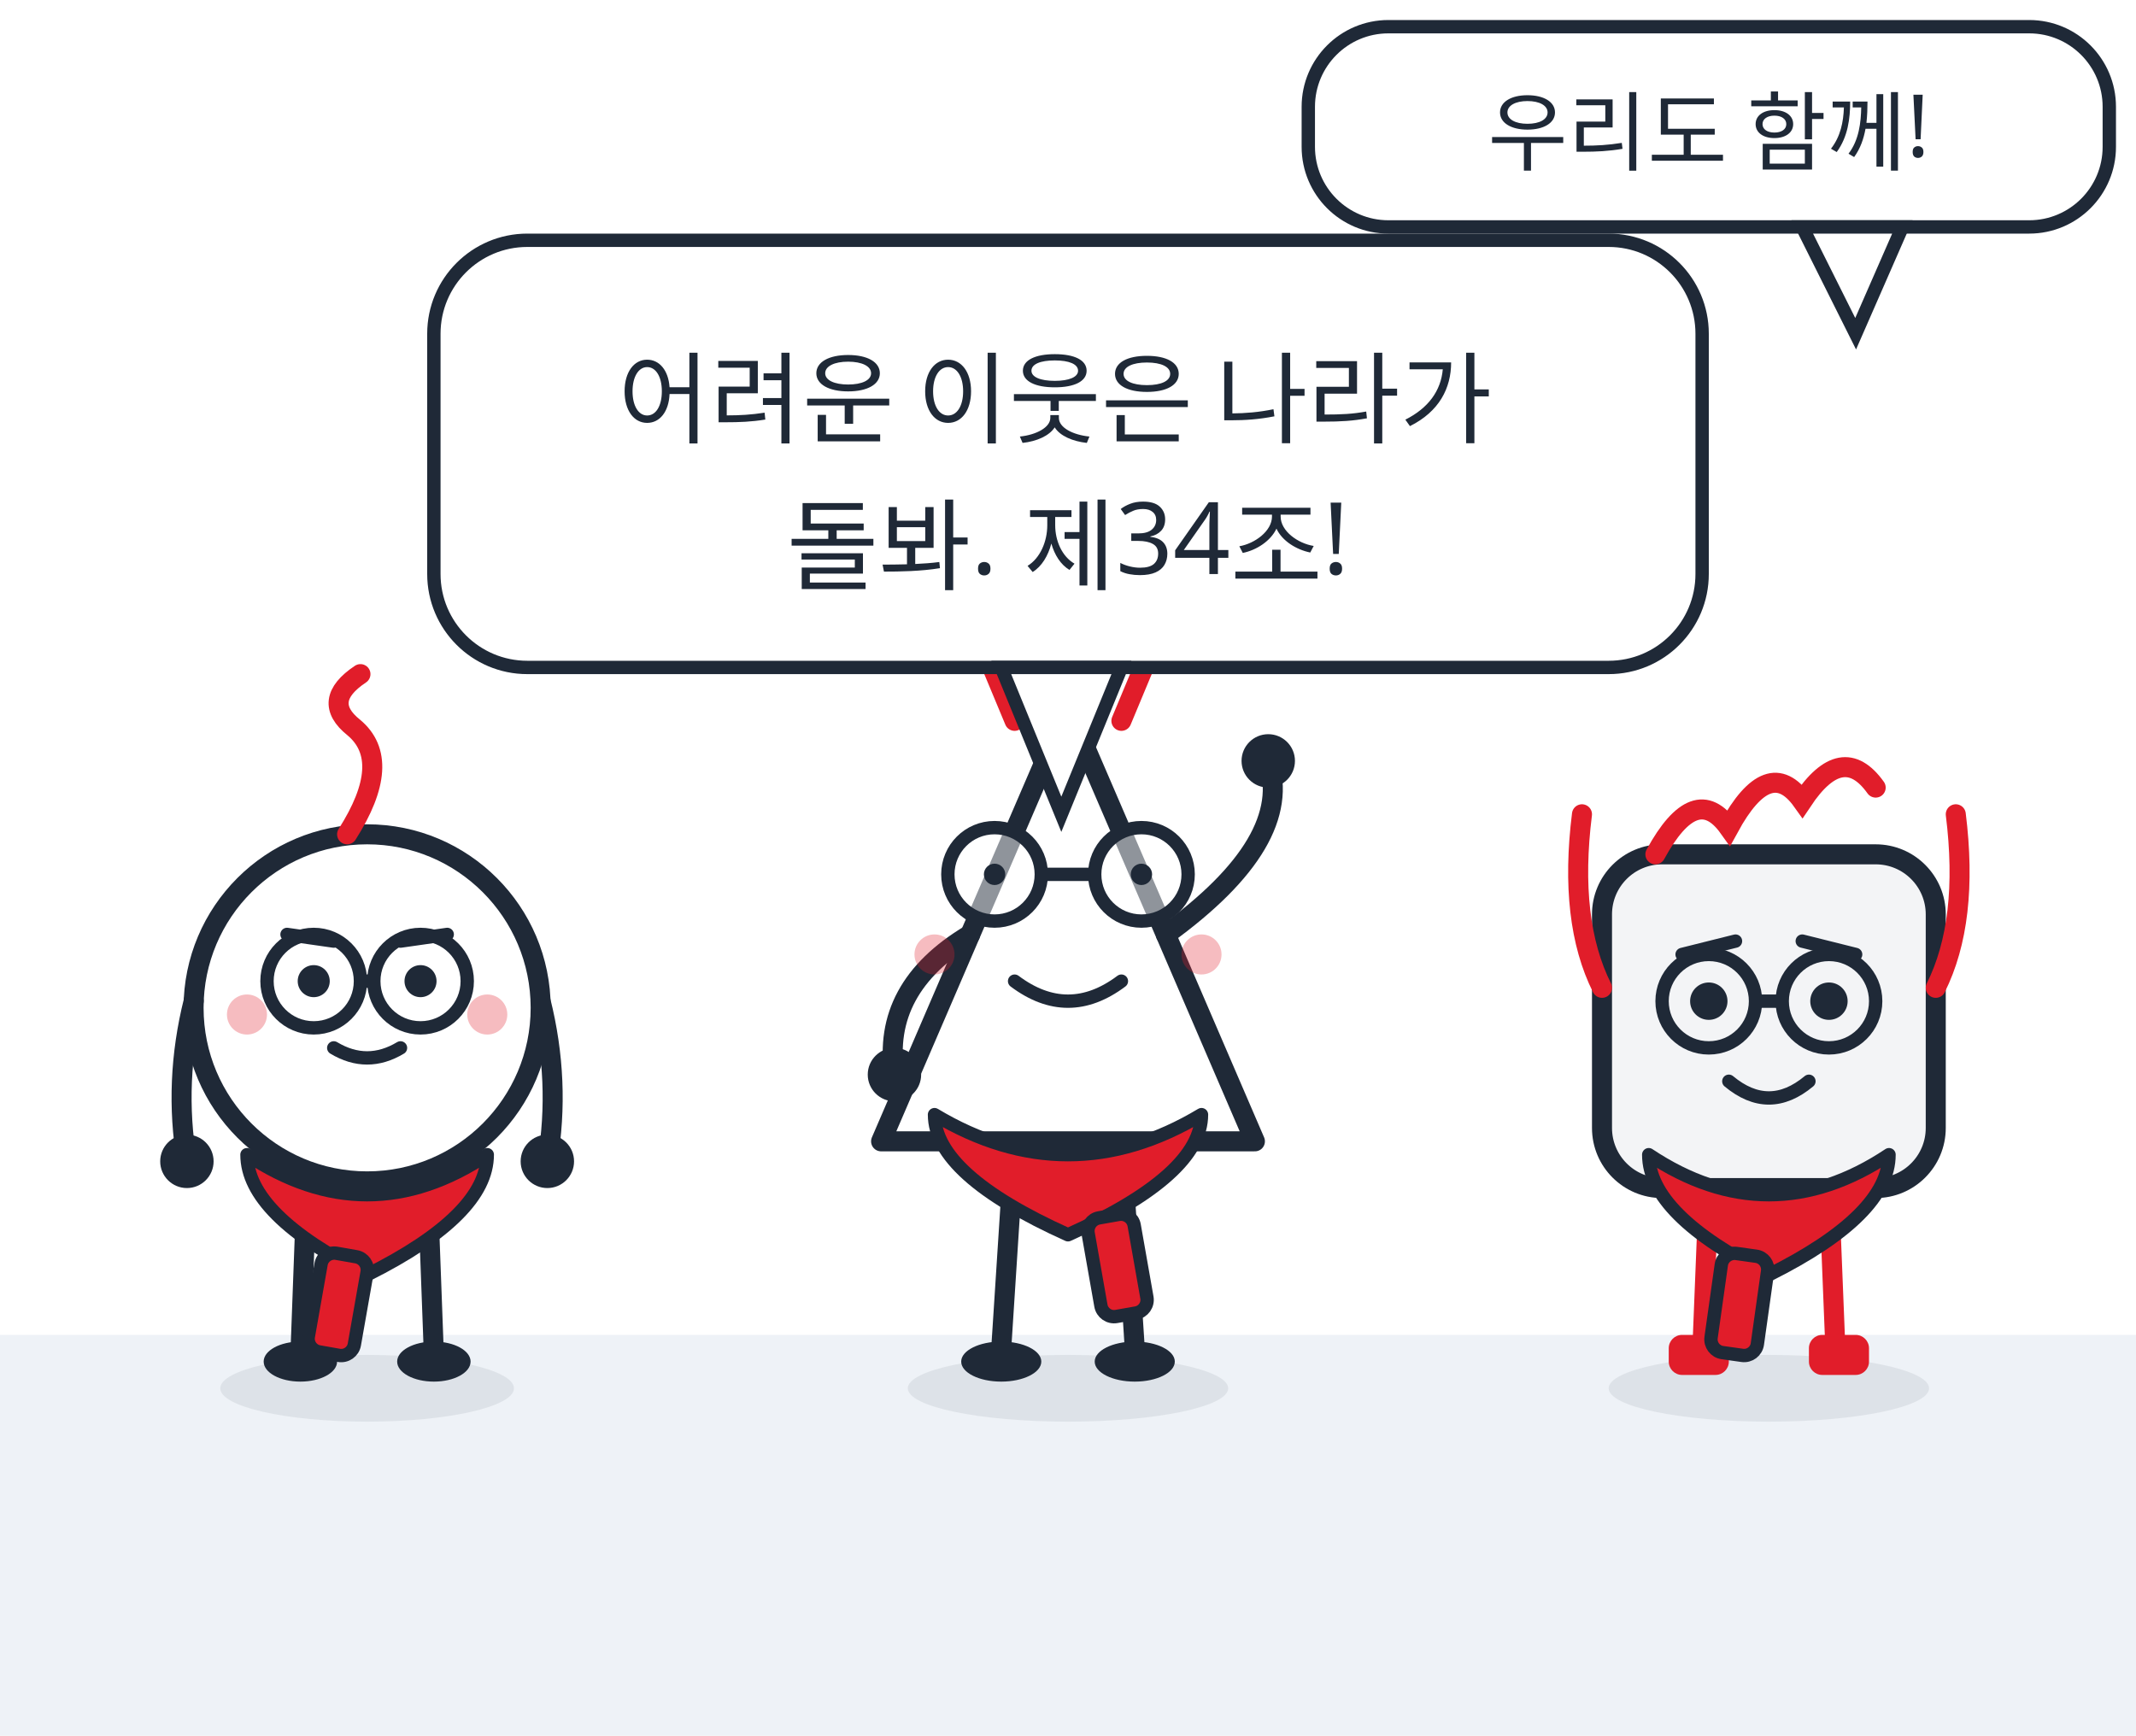
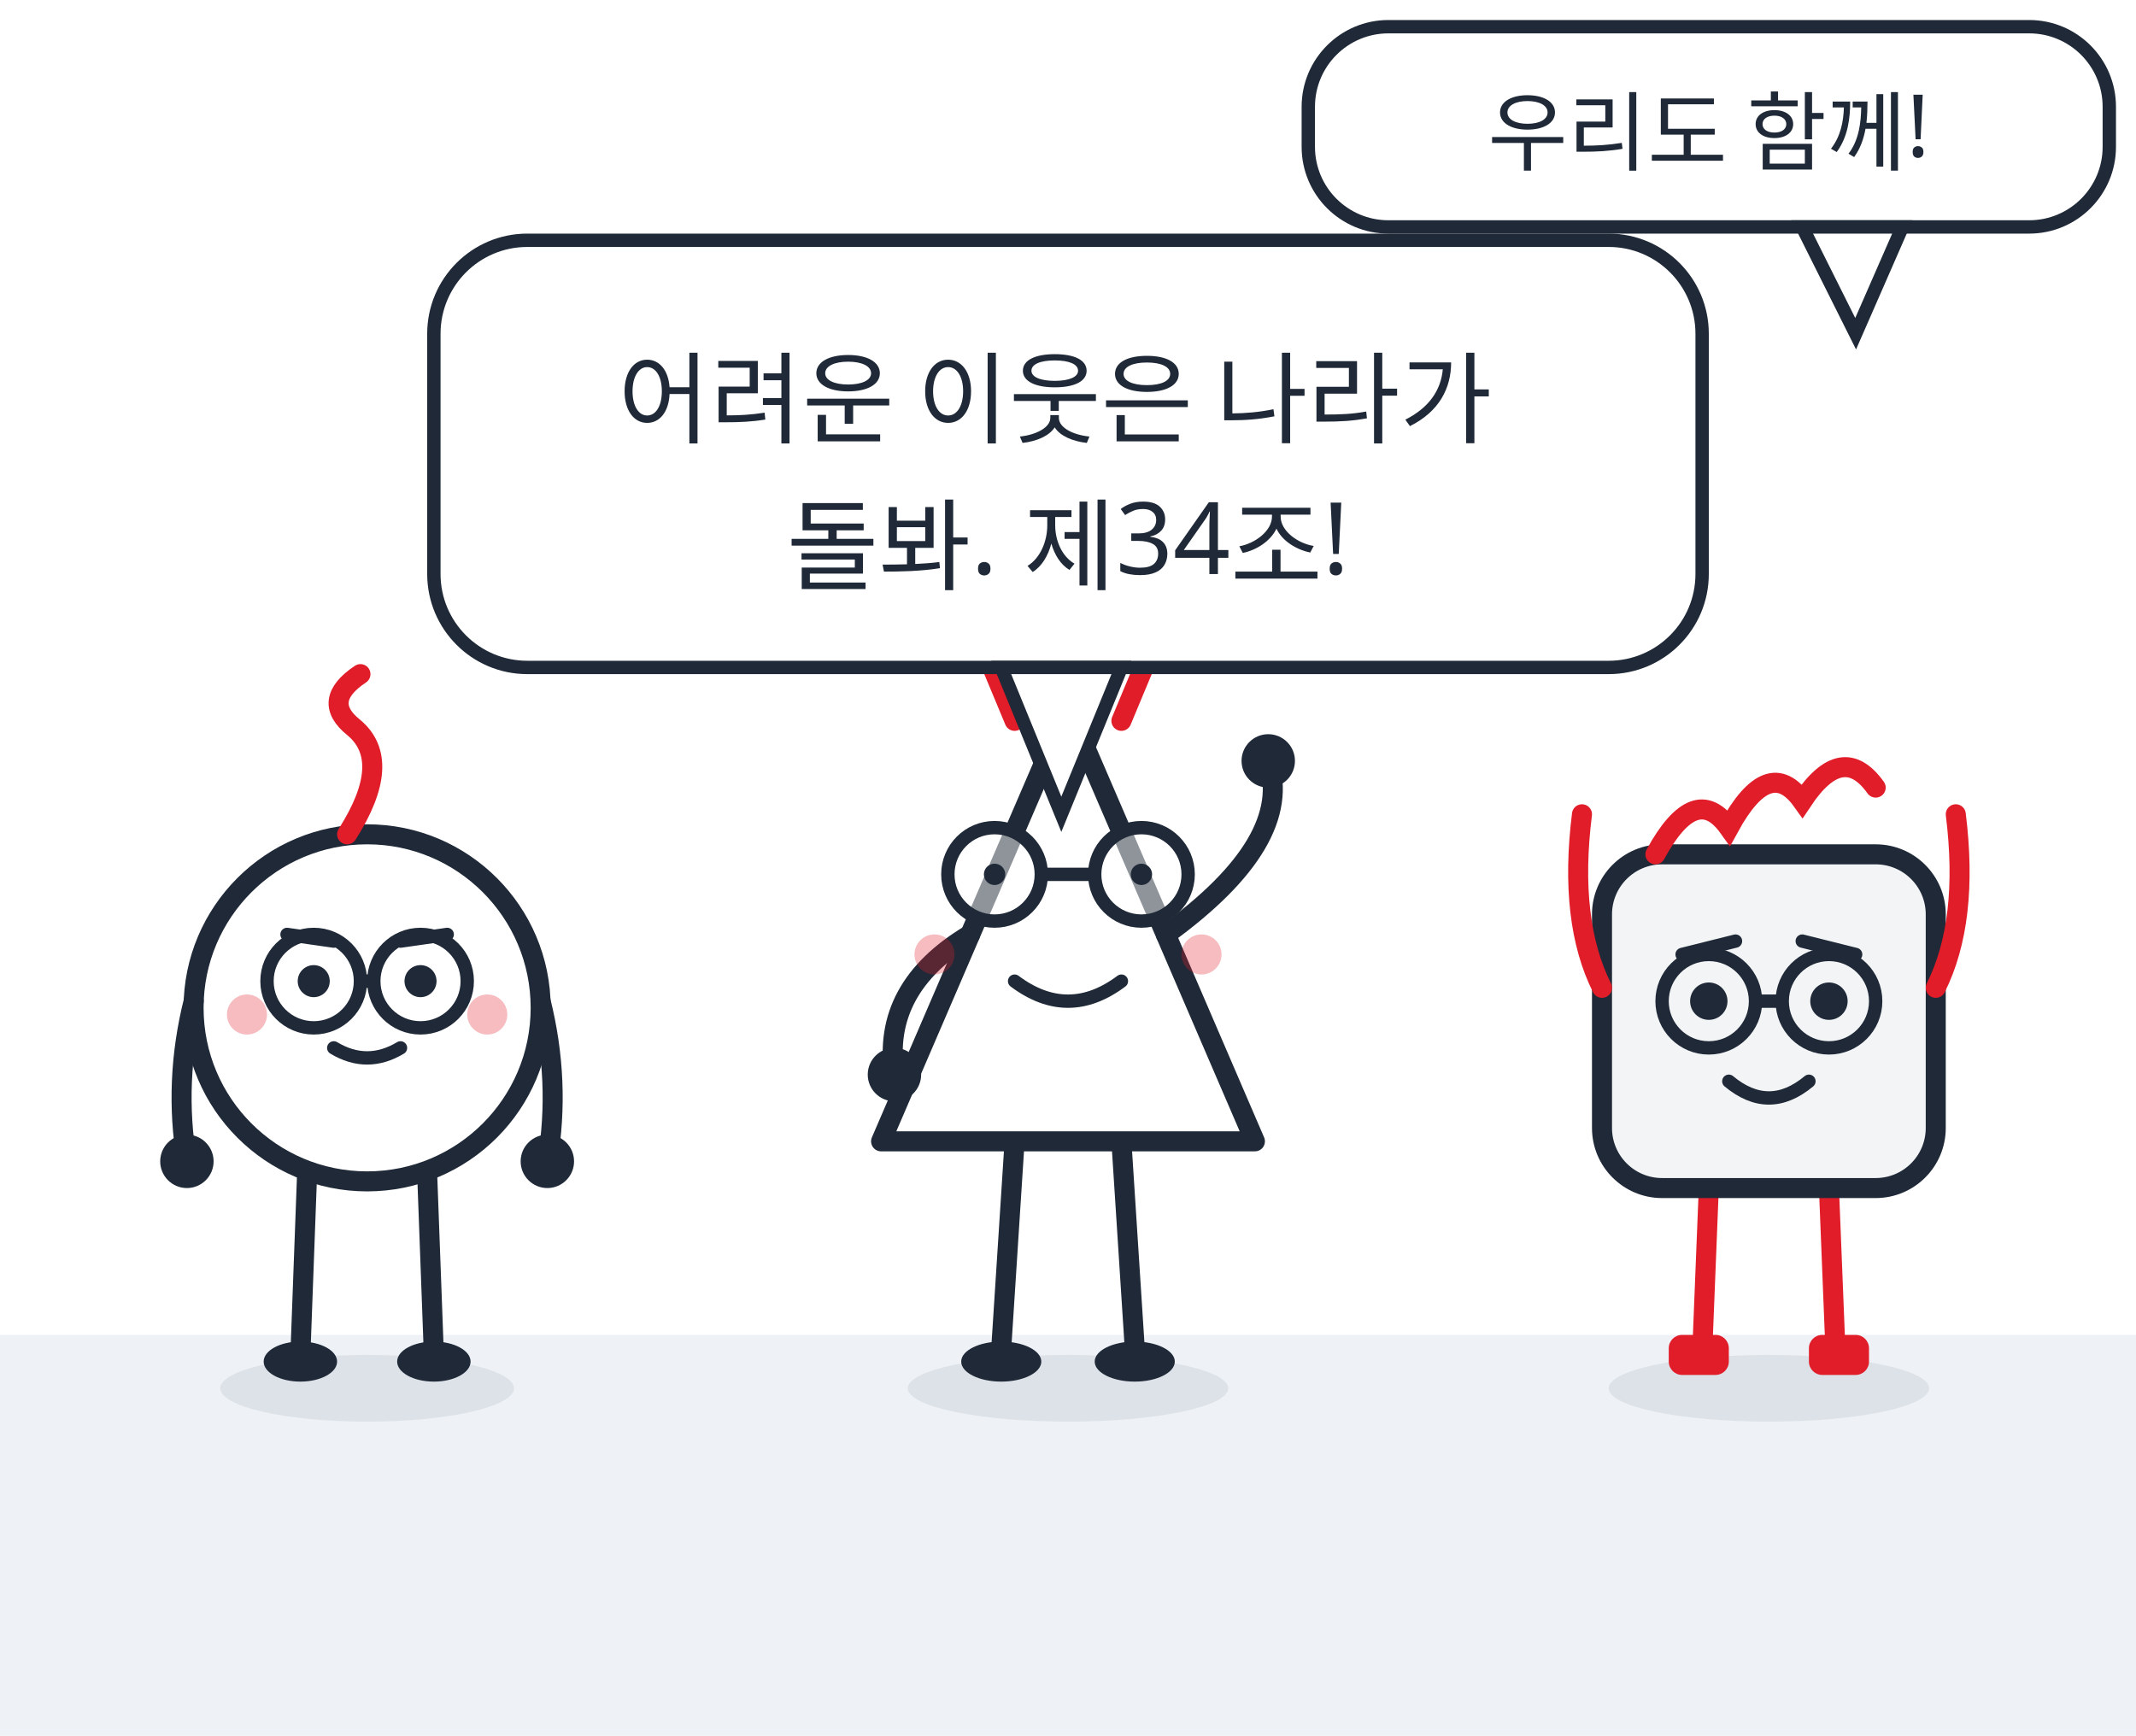
<svg xmlns="http://www.w3.org/2000/svg" viewBox="0 0 320 260" role="img" aria-label="세모가 어려운 이웃은 나라가 돌봐야 한다며 헌법 제34조를 설명하는 장면">
  <rect width="320" height="260" fill="#ffffff" />
  <rect y="200" width="320" height="60" fill="#eef2f7" />
  <g transform="translate(55,206)">
    <ellipse cx="0" cy="2" rx="22" ry="5" fill="#1f2937" opacity="0.08" />
    <line x1="-9" y1="-30" x2="-10" y2="-3" stroke="#1f2937" stroke-width="3" stroke-linecap="round" />
    <line x1="9" y1="-30" x2="10" y2="-3" stroke="#1f2937" stroke-width="3" stroke-linecap="round" />
    <ellipse cx="-10" cy="-2" rx="5.5" ry="3" fill="#1f2937" />
    <ellipse cx="10" cy="-2" rx="5.5" ry="3" fill="#1f2937" />
    <circle cx="0" cy="-55" r="26" fill="#ffffff" stroke="#1f2937" stroke-width="3" />
    <path d="M -3,-81 Q 4,-92 -2,-97 Q -7,-101 -1,-105" stroke="#e11d2a" stroke-width="3" stroke-linecap="round" fill="none" />
    <path d="M -25.98,-56.04 Q -29,-44 -27,-32" stroke="#1f2937" stroke-width="3" stroke-linecap="round" fill="none" />
    <circle cx="-27" cy="-32" r="4" fill="#1f2937" />
    <path d="M 25.98,-56.04 Q 29,-44 27,-32" stroke="#1f2937" stroke-width="3" stroke-linecap="round" fill="none" />
    <circle cx="27" cy="-32" r="4" fill="#1f2937" />
-     <path d="M -18,-33 Q 0,-21 18,-33 Q 18,-24 0,-15 Q -18,-24 -18,-33 Z" fill="#e11d2a" stroke="#1f2937" stroke-width="2" stroke-linejoin="round" />
-     <rect x="-8" y="-18" width="7" height="15" rx="2" fill="#e11d2a" stroke="#1f2937" stroke-width="2" transform="rotate(10 -4 -10)" />
    <circle cx="-18" cy="-54" r="3" fill="#e11d2a" opacity="0.3" />
    <circle cx="18" cy="-54" r="3" fill="#e11d2a" opacity="0.3" />
    <g fill="none" stroke="#1f2937" stroke-width="2">
      <circle cx="-8" cy="-59" r="7" />
      <circle cx="8" cy="-59" r="7" />
      <path d="M -1,-59 h2" />
    </g>
    <circle cx="-8" cy="-59" r="2.4" fill="#1f2937" />
    <circle cx="8" cy="-59" r="2.4" fill="#1f2937" />
    <line x1="-12" y1="-66" x2="-5" y2="-65" stroke="#1f2937" stroke-width="2" stroke-linecap="round" />
    <line x1="5" y1="-65" x2="12" y2="-66" stroke="#1f2937" stroke-width="2" stroke-linecap="round" />
    <path d="M -5,-49 Q 0,-46 5,-49" stroke="#1f2937" stroke-width="2" stroke-linecap="round" fill="none" />
  </g>
  <g transform="translate(160,206)">
    <ellipse cx="0" cy="2" rx="24" ry="5" fill="#1f2937" opacity="0.08" />
    <line x1="-8" y1="-35" x2="-10" y2="-4" stroke="#1f2937" stroke-width="3" stroke-linecap="round" />
    <line x1="8" y1="-35" x2="10" y2="-4" stroke="#1f2937" stroke-width="3" stroke-linecap="round" />
    <ellipse cx="-10" cy="-2" rx="6" ry="3" fill="#1f2937" />
    <ellipse cx="10" cy="-2" rx="6" ry="3" fill="#1f2937" />
    <polygon points="0,-100 -28,-35 28,-35" fill="#ffffff" stroke="#1f2937" stroke-width="3" stroke-linejoin="round" />
    <path d="M -8,-98 L -13,-110" stroke="#e11d2a" stroke-width="3" stroke-linecap="round" />
    <path d="M 0,-102 L 0,-115" stroke="#e11d2a" stroke-width="3" stroke-linecap="round" />
    <path d="M 8,-98 L 13,-110" stroke="#e11d2a" stroke-width="3" stroke-linecap="round" />
    <path d="M -14.66,-65.98 Q -28,-58 -26,-45" stroke="#1f2937" stroke-width="3" stroke-linecap="round" fill="none" />
    <circle cx="-26" cy="-45" r="4" fill="#1f2937" />
    <path d="M 14.66,-65.98 Q 34,-80 30,-92" stroke="#1f2937" stroke-width="3" stroke-linecap="round" fill="none" />
    <circle cx="30" cy="-92" r="4" fill="#1f2937" />
-     <path d="M -20,-39 Q 0,-27 20,-39 Q 20,-30 0,-21 Q -20,-30 -20,-39 Z" fill="#e11d2a" stroke="#1f2937" stroke-width="2" stroke-linejoin="round" />
-     <rect x="4" y="-24" width="7" height="15" rx="2" fill="#e11d2a" stroke="#1f2937" stroke-width="2" transform="rotate(-10 8 -16)" />
    <circle cx="-11" cy="-75" r="7" fill="#ffffff" fill-opacity="0.5" stroke="#1f2937" stroke-width="2" />
    <circle cx="11" cy="-75" r="7" fill="#ffffff" fill-opacity="0.5" stroke="#1f2937" stroke-width="2" />
    <line x1="-4" y1="-75" x2="4" y2="-75" stroke="#1f2937" stroke-width="2" />
    <circle cx="-11" cy="-75" r="1.6" fill="#1f2937" />
    <circle cx="11" cy="-75" r="1.6" fill="#1f2937" />
    <circle cx="-20" cy="-63" r="3" fill="#e11d2a" opacity="0.3" />
    <circle cx="20" cy="-63" r="3" fill="#e11d2a" opacity="0.3" />
    <path d="M -8,-59 Q 0,-53 8,-59" stroke="#1f2937" stroke-width="2" stroke-linecap="round" fill="none" />
  </g>
  <g transform="translate(265,206)">
    <ellipse cx="0" cy="2" rx="24" ry="5" fill="#1f2937" opacity="0.08" />
    <line x1="-9" y1="-28" x2="-10" y2="-3" stroke="#e11d2a" stroke-width="3" stroke-linecap="round" />
    <line x1="9" y1="-28" x2="10" y2="-3" stroke="#e11d2a" stroke-width="3" stroke-linecap="round" />
    <rect x="-15" y="-6" width="9" height="6" rx="2" fill="#e11d2a" />
    <rect x="6" y="-6" width="9" height="6" rx="2" fill="#e11d2a" />
    <rect x="-25" y="-78" width="50" height="50" rx="9" fill="#f3f4f6" stroke="#1f2937" stroke-width="3" />
    <path d="M -17,-78 q6,-11 11,-4 q6,-11 11,-4 q6,-9 11,-2" fill="none" stroke="#e11d2a" stroke-width="3" stroke-linecap="round" />
    <path d="M -25,-58 Q -30,-68 -28,-84" stroke="#e11d2a" stroke-width="3" stroke-linecap="round" fill="none" />
    <path d="M 25,-58 Q 30,-68 28,-84" stroke="#e11d2a" stroke-width="3" stroke-linecap="round" fill="none" />
-     <path d="M -18,-33 Q 0,-21 18,-33 Q 18,-24 0,-15 Q -18,-24 -18,-33 Z" fill="#e11d2a" stroke="#1f2937" stroke-width="2" stroke-linejoin="round" />
-     <rect x="-8" y="-18" width="7" height="15" rx="2" fill="#e11d2a" stroke="#1f2937" stroke-width="2" transform="rotate(8 -4 -10)" />
    <g fill="none" stroke="#1f2937" stroke-width="2">
      <circle cx="-9" cy="-56" r="7" />
      <circle cx="9" cy="-56" r="7" />
      <path d="M -2,-56 h4" />
    </g>
    <circle cx="-9" cy="-56" r="2.8" fill="#1f2937" />
    <circle cx="9" cy="-56" r="2.8" fill="#1f2937" />
    <line x1="-13" y1="-63" x2="-5" y2="-65" stroke="#1f2937" stroke-width="2" stroke-linecap="round" />
    <line x1="5" y1="-65" x2="13" y2="-63" stroke="#1f2937" stroke-width="2" stroke-linecap="round" />
    <path d="M -6,-44 Q 0,-39 6,-44" stroke="#1f2937" stroke-width="2" stroke-linecap="round" fill="none" />
  </g>
  <rect x="65" y="36" width="190" height="64" rx="14" fill="#ffffff" stroke="#1f2937" stroke-width="2" />
  <polygon points="150,100 168,100 159,122" fill="#ffffff" stroke="#1f2937" stroke-width="2" />
  <text x="160" y="60" text-anchor="middle" dominant-baseline="middle" font-family="'Pretendard', sans-serif" font-size="15" fill="#1f2937">
    <tspan x="160" dy="0">어려운 이웃은 나라가</tspan>
    <tspan x="160" dy="22">돌봐. 제34조!</tspan>
  </text>
  <rect x="196" y="4" width="120" height="30" rx="12" fill="#ffffff" stroke="#1f2937" stroke-width="2" />
  <polygon points="270,34 285,34 278,50" fill="#ffffff" stroke="#1f2937" stroke-width="2" />
  <text x="256" y="20" text-anchor="middle" dominant-baseline="middle" font-family="'Pretendard', sans-serif" font-size="13" fill="#1f2937">우리도 함께!</text>
</svg>
